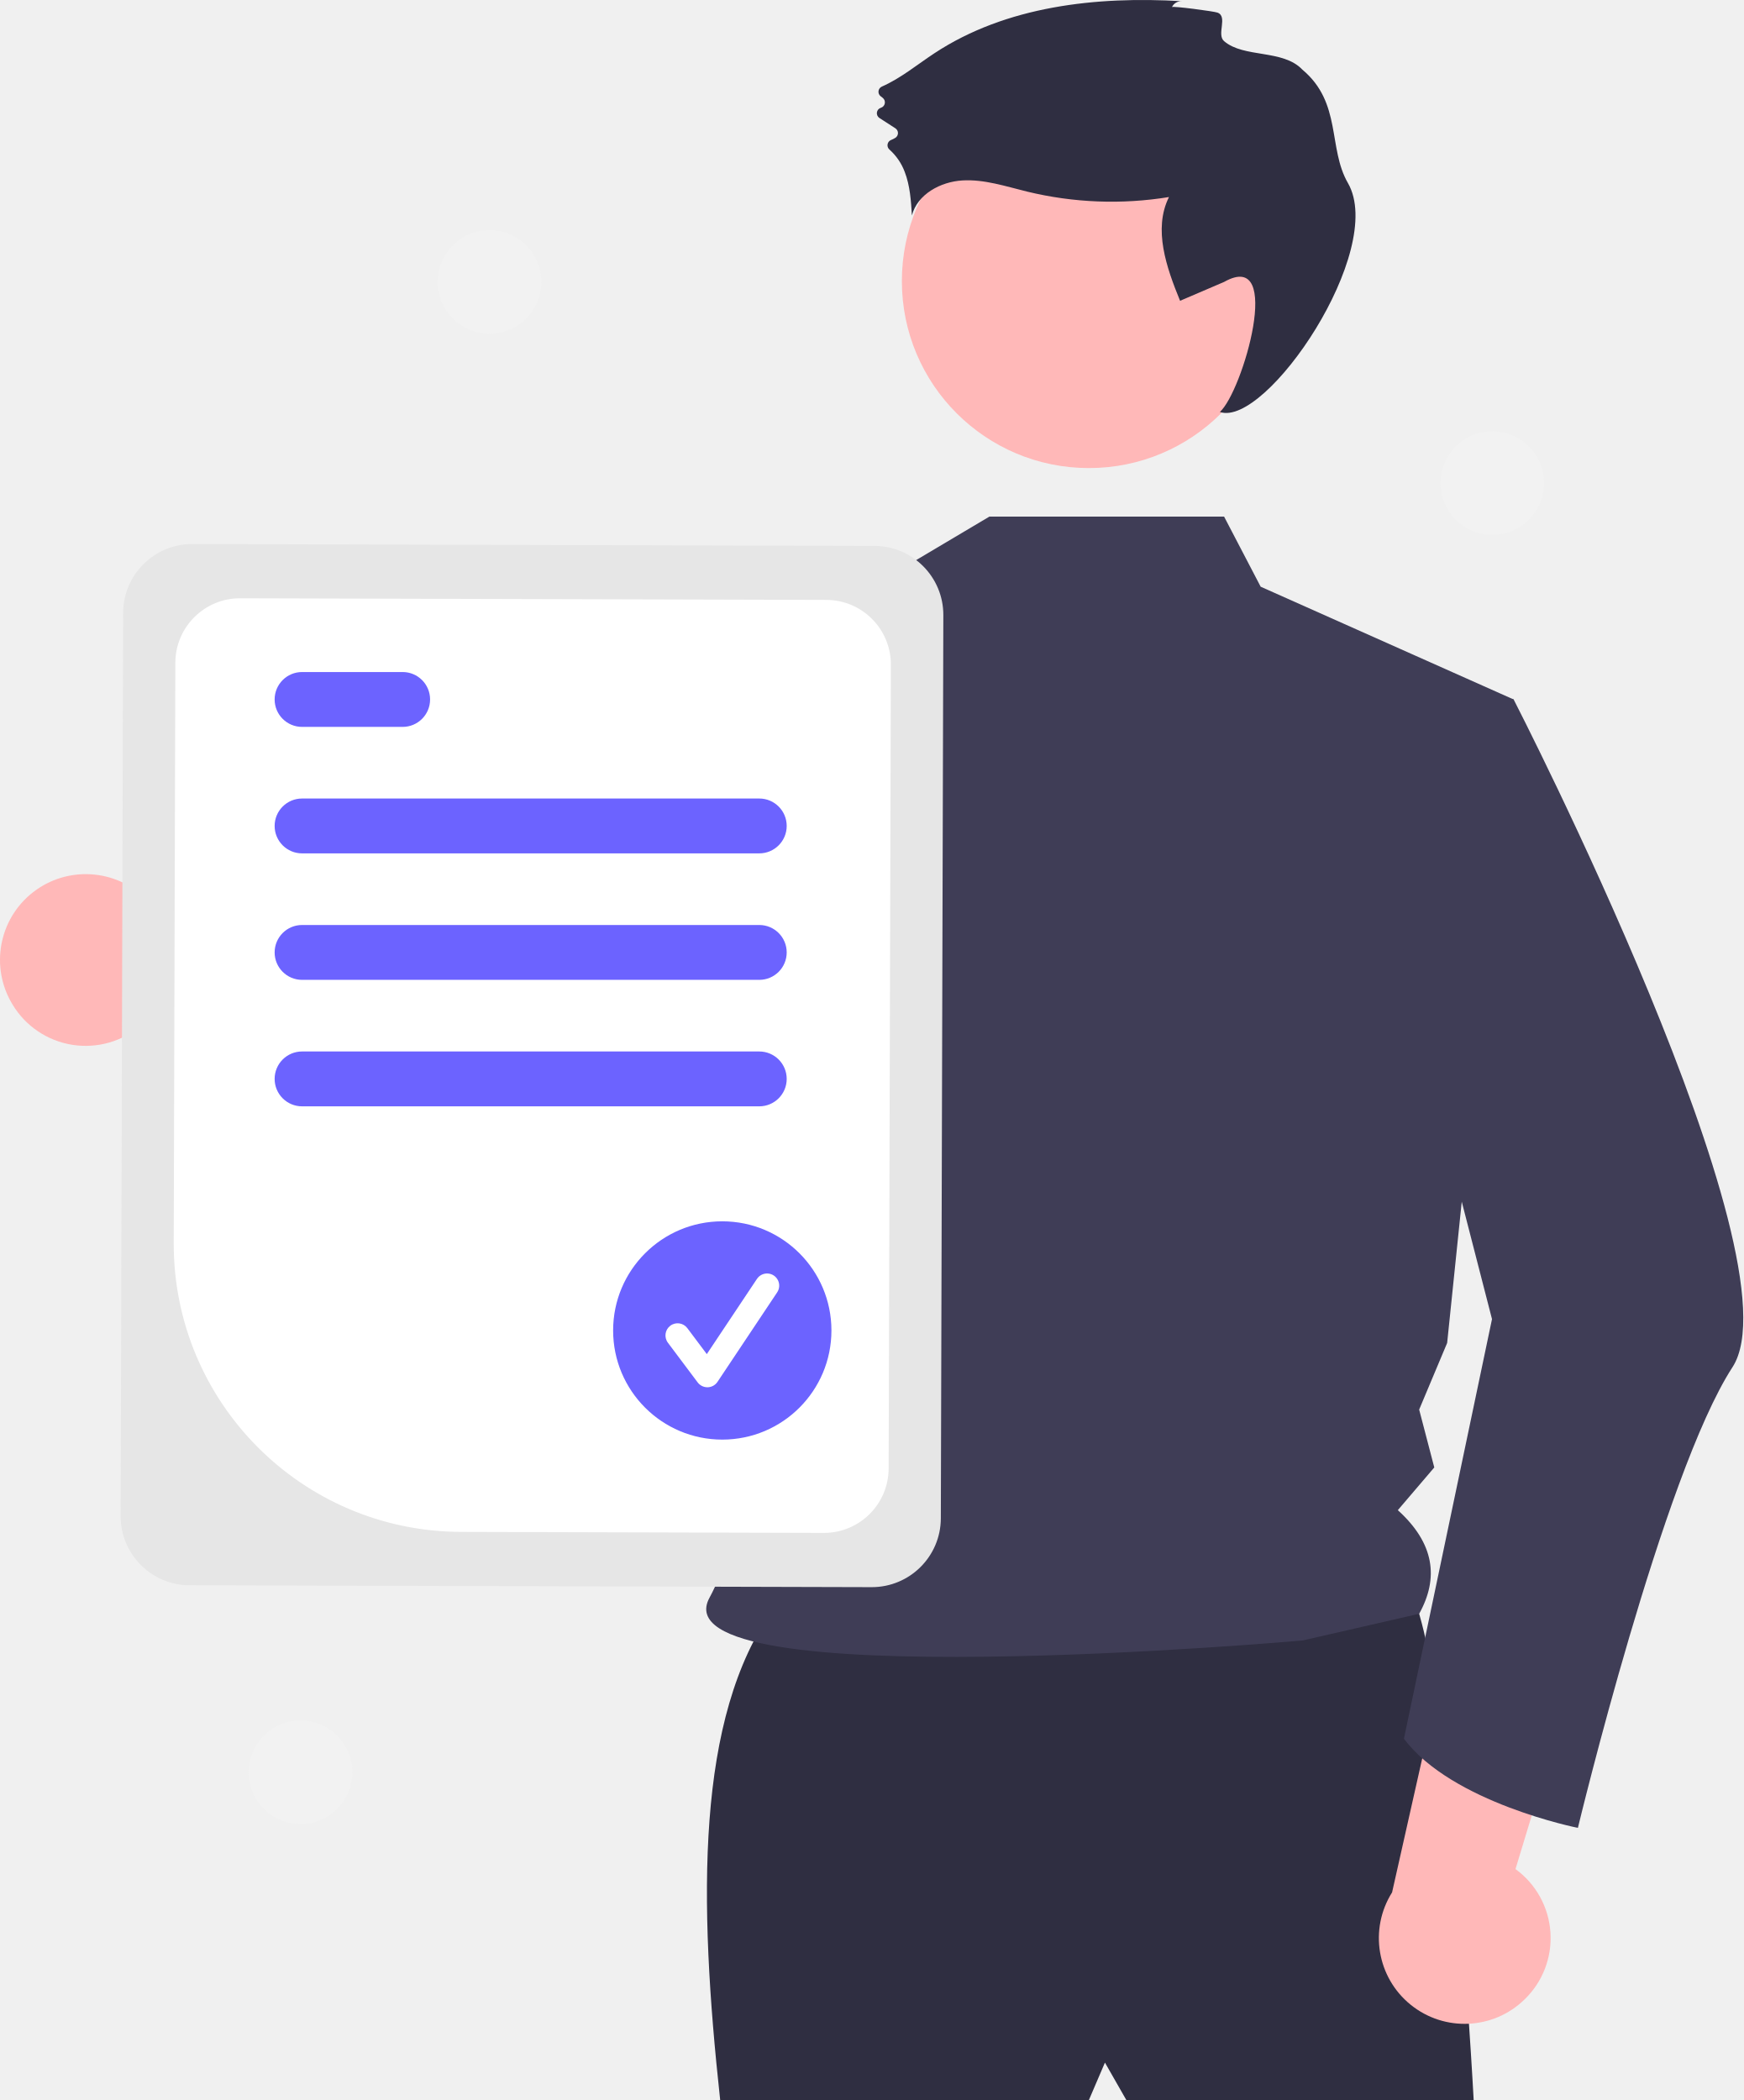
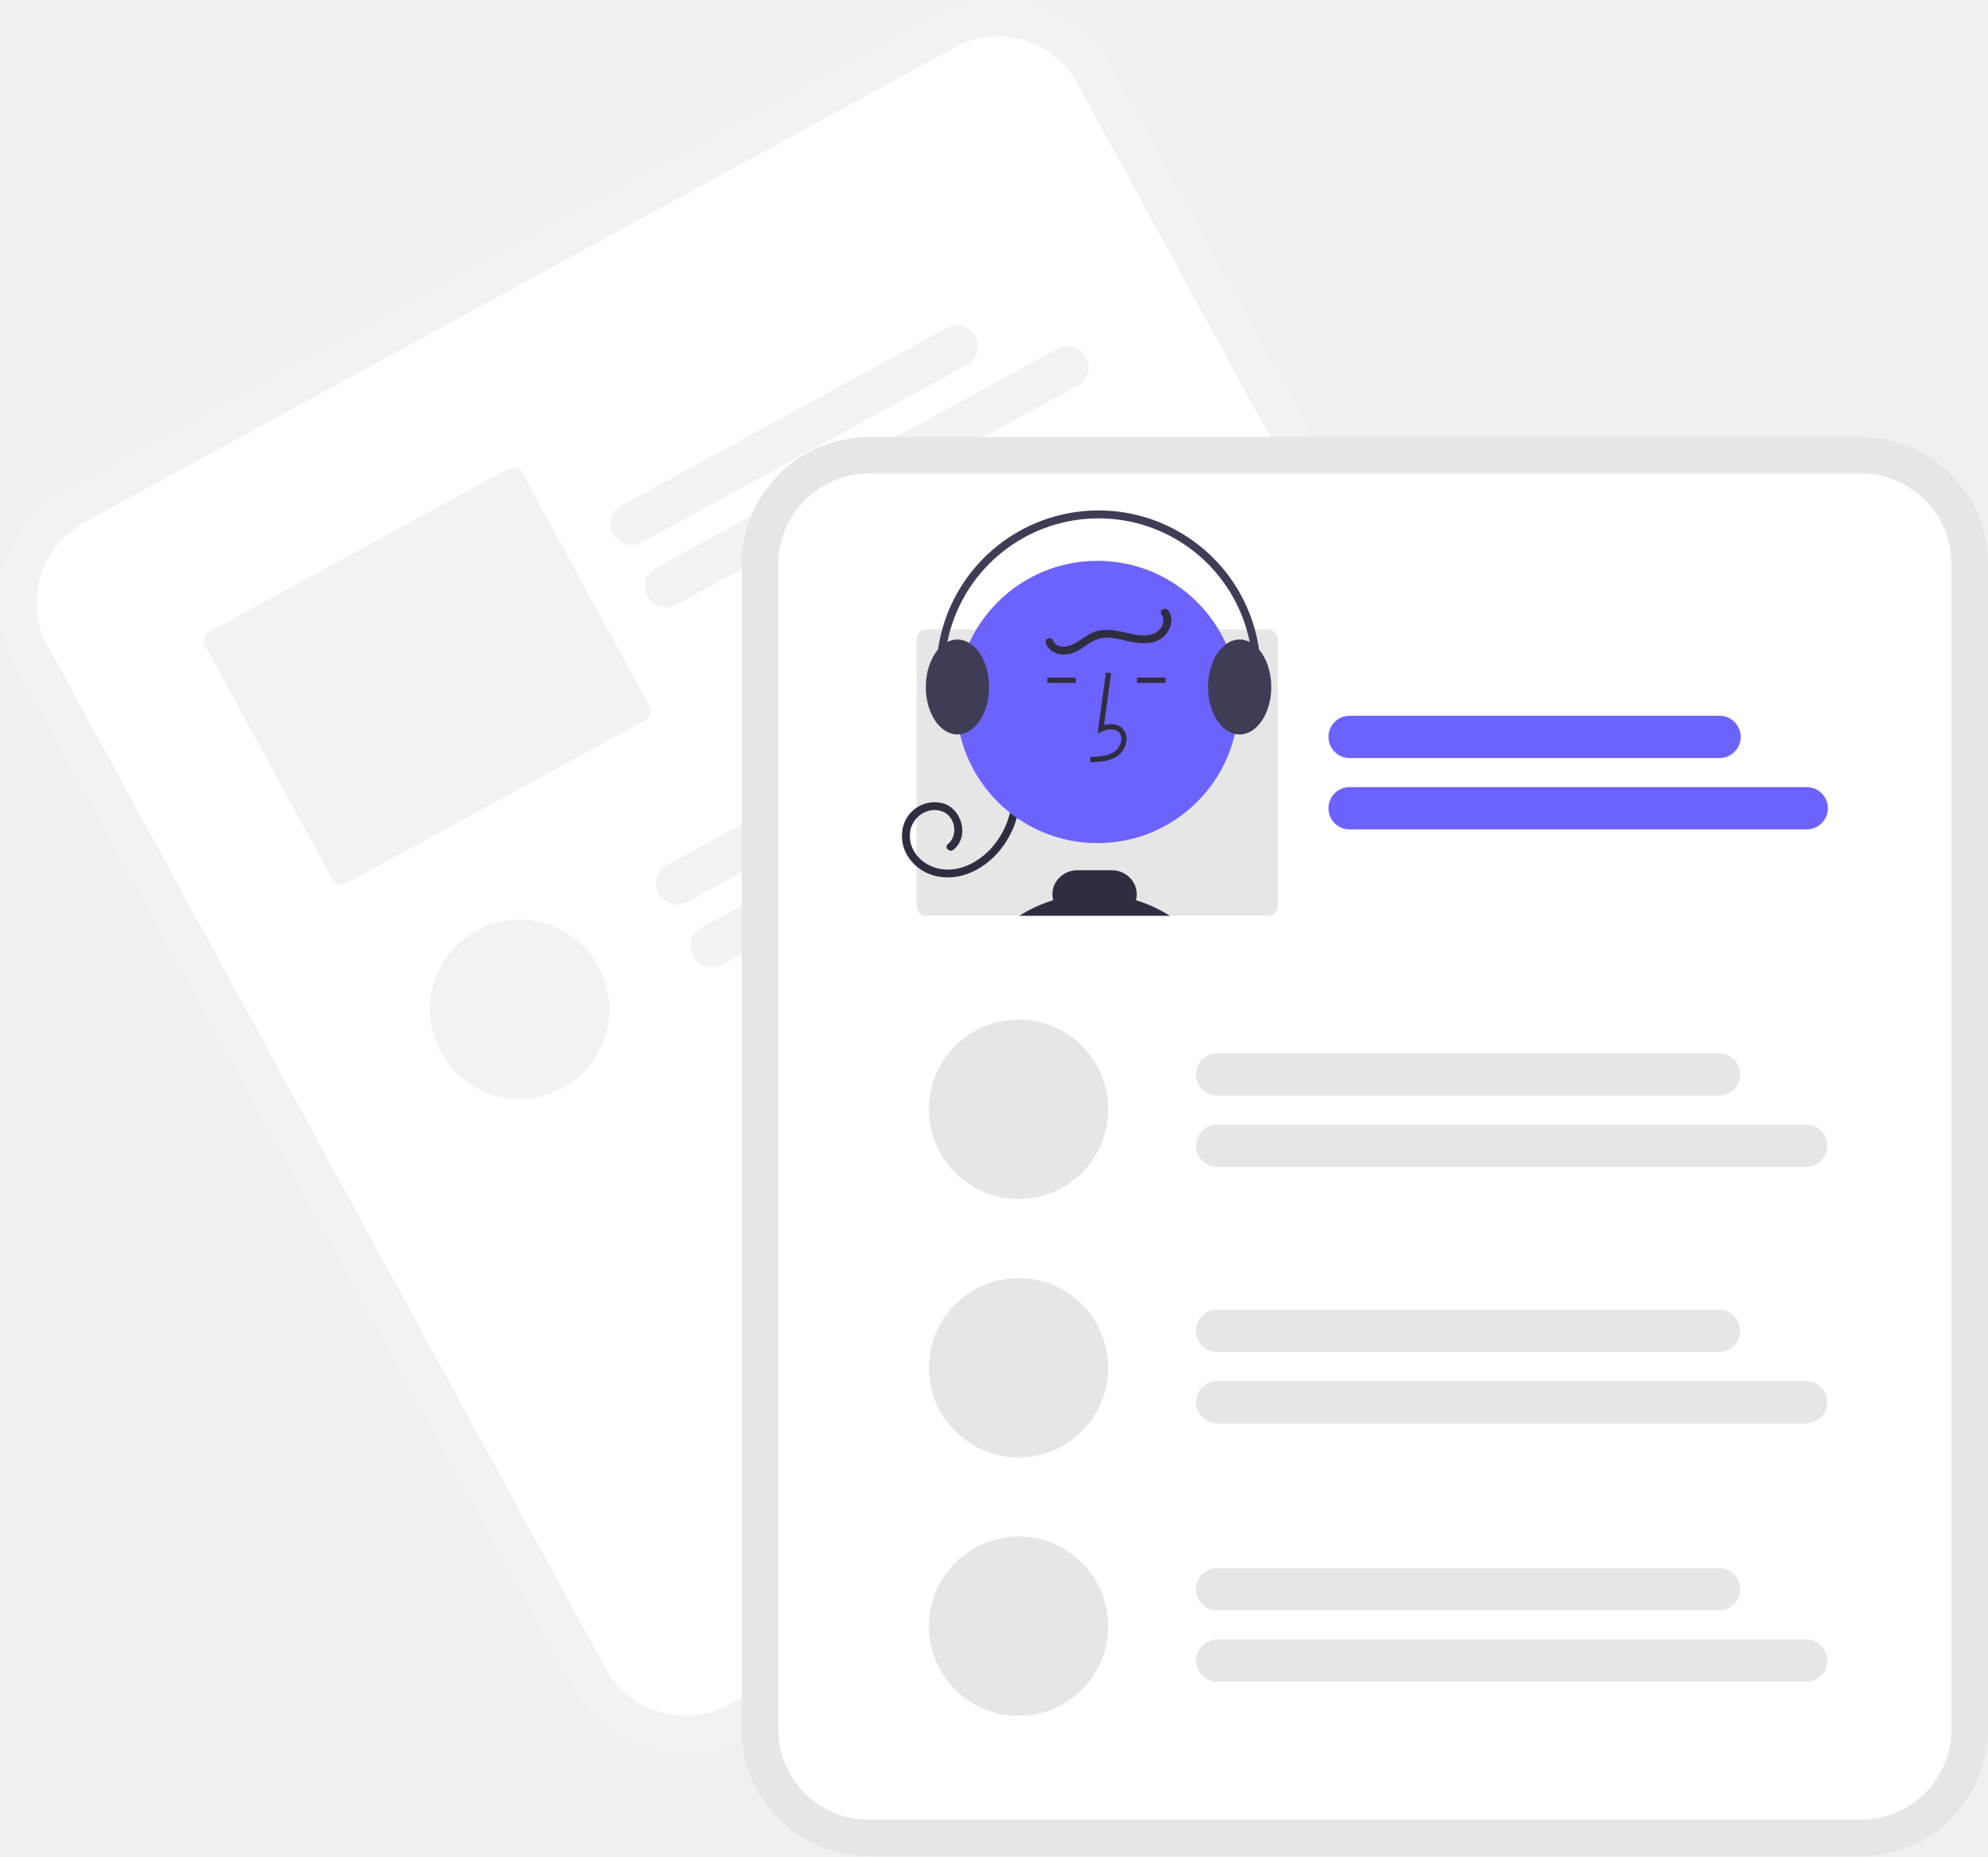
- <svg xmlns="http://www.w3.org/2000/svg" data-name="Layer 1" width="571.94" height="689.038" viewBox="0 0 571.94 689.038">
-   <path d="M310.019,435.422a27.981,27.981,0,0,0,42.374,6.734L438.65,491.628,435.436,440.056l-81.418-39.072a28.133,28.133,0,0,0-43.998,34.439Z" transform="translate(-305.9303 -105.8648)" fill="#ffb8b8" />
-   <path d="M559.741,633.604c-25.586,35.812-24.671,95.726-17.533,161.299l120.974,0,5.26-12.273,7.013,12.273H789.417s-8.766-166.559-24.546-171.819S559.741,633.604,559.741,633.604Z" transform="translate(-305.9303 -105.8648)" fill="#2f2e41" />
-   <circle cx="357.252" cy="92.218" r="61.364" fill="#ffb8b8" />
-   <path d="M707.534,275.368l12,23,83,37L780.717,546.504,771.534,568.368l4.961,18.987L764.534,601.368c12.007,10.864,13.532,22.236,7,34l-38.221,8.756s-212.521,18.898-194.611-14.026c19.57-35.974,24.553-142.215-18.649-198.988-36.677-48.199-8.519-110.742-8.519-110.742l87-26,32-19Z" transform="translate(-305.9303 -105.8648)" fill="#3f3d56" />
-   <path d="M690.426,108.195a3.385,3.385,0,0,1,3.257-1.933c-28.093-1.68-57.685,1.594-81.188,17.075-5.694,3.751-11.062,8.224-17.258,10.945a1.859,1.859,0,0,0-.38,3.163l.681.534a1.866,1.866,0,0,1-.607,3.253l0,0a1.866,1.866,0,0,0-.469,3.352l5.215,3.371a1.858,1.858,0,0,1,.017,3.126,9.271,9.271,0,0,1-1.387.703,1.862,1.862,0,0,0-.59,3.128,18.537,18.537,0,0,1,5.046,7.377c1.738,4.52,2.051,9.442,2.344,14.276,1.797-6.974,9.408-11.08,16.598-11.497s14.202,1.955,21.199,3.66a117.272,117.272,0,0,0,46.548,1.791c-5.256,10.549-.822,23.131,3.64,34.04l14.443-6.191c19.836-11.197,6.019,36.168-1.397,42.67,15.141,5.249,54.772-53.014,42.023-75.114-6.632-11.496-1.924-26.324-14.963-37.227-6.39-6.727-19.149-3.737-25.664-9.328-2.564-2.201,1.344-8.088-2.18-9.371C704.184,109.571,690.619,107.765,690.426,108.195Z" transform="translate(-305.9303 -105.8648)" fill="#2f2e41" />
-   <path d="M586.484,300.308c-11.26,49.99-40.14,166.71-69.44,191.12a17.092,17.092,0,0,1-6.52,3.85c-102.99,25.09-135.99-38.91-135.99-38.91s27.6-13.45,28.3-39.74l55.66,17.27,48.52-109.19,7.14-6.66.04-.04Z" transform="translate(-305.9303 -105.8648)" fill="#3f3d56" />
-   <path d="M806.075,761.941a27.982,27.982,0,0,0-2.938-42.806L832.009,623.982l-49.539,14.696L762.648,726.784a28.133,28.133,0,0,0,43.427,35.156Z" transform="translate(-305.9303 -105.8648)" fill="#ffb8b8" />
-   <path d="M779.65,330.045l22.884,5.323s94.584,184.028,71.792,219.093-50.715,151.156-50.715,151.156-41.298-8.21-57.077-29.249l28.896-137.686-29.805-115.715Z" transform="translate(-305.9303 -105.8648)" fill="#3f3d56" />
-   <path d="M345.51,603.32l.822-296.389a22.652,22.652,0,0,1,22.689-22.564l223.839.621a22.652,22.652,0,0,1,22.564,22.689l-.822,296.389a22.652,22.652,0,0,1-22.689,22.564l-223.839-.621A22.652,22.652,0,0,1,345.51,603.32Z" transform="translate(-305.9303 -105.8648)" fill="#e6e6e6" />
-   <path d="M362.928,513.846l.528-190.546a21.214,21.214,0,0,1,21.249-21.132l192.371.533a21.215,21.215,0,0,1,21.133,21.249l-.731,263.746A21.215,21.215,0,0,1,576.228,608.829L457.058,608.499A94.498,94.498,0,0,1,362.928,513.846Z" transform="translate(-305.9303 -105.8648)" fill="#fff" />
-   <path d="M555.034,385.868h-150a9,9,0,0,1,0-18h150a9,9,0,0,1,0,18Z" transform="translate(-305.9303 -105.8648)" fill="#6c63ff" />
-   <path d="M438.034,344.368h-33a9,9,0,0,1,0-18h33a9,9,0,0,1,0,18Z" transform="translate(-305.9303 -105.8648)" fill="#6c63ff" />
-   <path d="M555.034,427.368h-150a9,9,0,0,1,0-18h150a9,9,0,0,1,0,18Z" transform="translate(-305.9303 -105.8648)" fill="#6c63ff" />
-   <path d="M555.034,468.868h-150a9,9,0,0,1,0-18h150a9,9,0,0,1,0,18Z" transform="translate(-305.9303 -105.8648)" fill="#6c63ff" />
-   <circle cx="236.967" cy="436.543" r="35.811" fill="#6c63ff" />
-   <path d="M538.012,561.045a3.982,3.982,0,0,1-3.186-1.594l-9.77-13.027a3.983,3.983,0,1,1,6.374-4.78l6.392,8.522,16.416-24.624a3.984,3.984,0,1,1,6.629,4.419L541.326,559.271a3.985,3.985,0,0,1-3.204,1.773C538.085,561.045,538.048,561.045,538.012,561.045Z" transform="translate(-305.9303 -105.8648)" fill="#fff" />
-   <circle cx="160.604" cy="92.503" r="17" fill="#f2f2f2" />
-   <circle cx="98.604" cy="581.503" r="17" fill="#f2f2f2" />
-   <circle cx="489.604" cy="158.503" r="17" fill="#f2f2f2" />
+ <svg xmlns="http://www.w3.org/2000/svg" data-name="Layer 1" width="753.875" height="703.828" viewBox="0 0 753.875 703.828">
+   <path d="M578.475,103.958l-23.068,12.587L271.198,271.614,248.13,284.201a48.179,48.179,0,0,0-19.195,65.296L440.578,737.391a48.179,48.179,0,0,0,65.296,19.196l.06-.033L836.159,576.375l.06-.033a48.179,48.179,0,0,0,19.196-65.296L643.771,123.153A48.179,48.179,0,0,0,578.475,103.958Z" transform="translate(-223.0627 -98.08587)" fill="#f2f2f2" />
+   <path d="M585.111,116.119l-27.323,14.908L282.088,281.455,254.766,296.363a34.309,34.309,0,0,0-13.67,46.499L452.739,730.755a34.309,34.309,0,0,0,46.499,13.67l.06-.033L829.523,564.214l.06-.033a34.309,34.309,0,0,0,13.669-46.499L631.61,129.789A34.309,34.309,0,0,0,585.111,116.119Z" transform="translate(-223.0627 -98.08587)" fill="#fff" />
+   <path d="M589.667,236.521,466.505,303.721a8.014,8.014,0,1,1-7.677-14.07l123.162-67.2a8.014,8.014,0,1,1,7.677,14.07Z" transform="translate(-223.0627 -98.08587)" fill="#f2f2f2" />
+   <path d="M631.641,244.431,479.46,327.464a8.014,8.014,0,0,1-7.677-14.07l152.181-83.033a8.014,8.014,0,1,1,7.677,14.07Z" transform="translate(-223.0627 -98.08587)" fill="#f2f2f2" />
+   <path d="M415.872,275.748l-113.548,61.954a3.841,3.841,0,0,0-1.532,5.21L349.144,431.53a3.841,3.841,0,0,0,5.21,1.532l113.548-61.954a3.841,3.841,0,0,0,1.532-5.21l-48.352-88.617A3.841,3.841,0,0,0,415.872,275.748Z" transform="translate(-223.0627 -98.08587)" fill="#f2f2f2" />
+   <path d="M650.776,348.963,483.723,440.111a8.014,8.014,0,1,1-7.677-14.07l167.053-91.148a8.014,8.014,0,1,1,7.677,14.07Z" transform="translate(-223.0627 -98.08587)" fill="#f2f2f2" />
+   <path d="M692.751,356.872,496.678,463.854a8.014,8.014,0,0,1-7.677-14.07L685.074,342.802a8.014,8.014,0,1,1,7.677,14.07Z" transform="translate(-223.0627 -98.08587)" fill="#f2f2f2" />
+   <circle cx="197.039" cy="382.672" r="34" fill="#f2f2f2" />
+   <path d="M928.812,263.788H552.494a48.179,48.179,0,0,0-48.125,48.125V753.789a48.179,48.179,0,0,0,48.125,48.125H928.812a48.179,48.179,0,0,0,48.125-48.125V311.913A48.179,48.179,0,0,0,928.812,263.788Z" transform="translate(-223.0627 -98.08587)" fill="#e6e6e6" />
+   <path d="M928.813,277.642H552.494a34.309,34.309,0,0,0-34.271,34.271V753.789A34.309,34.309,0,0,0,552.494,788.06H928.813a34.309,34.309,0,0,0,34.271-34.271V311.913A34.309,34.309,0,0,0,928.813,277.642Z" transform="translate(-223.0627 -98.08587)" fill="#fff" />
+   <path d="M875.143,385.517H734.842a8.014,8.014,0,0,1,0-16.028H875.143a8.014,8.014,0,1,1,0,16.028Z" transform="translate(-223.0627 -98.08587)" fill="#6c63ff" />
+   <path d="M908.201,412.565H734.842a8.014,8.014,0,1,1,0-16.028h173.36a8.014,8.014,0,0,1,0,16.028Z" transform="translate(-223.0627 -98.08587)" fill="#6c63ff" />
+   <path d="M703.792,336.711H574.442a3.841,3.841,0,0,0-3.84,3.84v100.95a3.841,3.841,0,0,0,3.84,3.84h129.35a3.841,3.841,0,0,0,3.84-3.84v-100.95A3.841,3.841,0,0,0,703.792,336.711Z" transform="translate(-223.0627 -98.08587)" fill="#e6e6e6" />
+   <path d="M609.924,398.701a34.087,34.087,0,0,1-8.804,23.076c-5.656,6.207-14.076,10.324-22.573,8.62-7.824-1.568-14.182-8.407-13.389-16.68a12.356,12.356,0,0,1,15.267-11.095c7.433,1.929,10.394,12.641,4.201,17.669-1.486,1.206-3.621-.904-2.121-2.121,4.094-3.324,2.829-10.595-2.112-12.419-5.754-2.123-11.85,2.443-12.264,8.326-.491,6.974,4.852,12.226,11.404,13.463,7.088,1.338,14.115-2.29,18.918-7.297a30.955,30.955,0,0,0,8.474-21.542,1.501,1.501,0,0,1,3,0Z" transform="translate(-223.0627 -98.08587)" fill="#2f2e41" />
+   <circle cx="416.155" cy="266.167" r="53.519" fill="#6c63ff" />
+   <path d="M636.48,387.089l-.056-2c3.721-.104,7.001-.337,9.466-2.138a6.148,6.148,0,0,0,2.381-4.528,3.514,3.514,0,0,0-1.153-2.895c-1.636-1.382-4.269-.935-6.188-.055l-1.655.759,3.173-23.19,1.981.271-2.699,19.727c2.607-.767,5.023-.437,6.678.961a5.471,5.471,0,0,1,1.86,4.492,8.133,8.133,0,0,1-3.2,6.073C643.903,386.881,639.787,386.996,636.48,387.089Z" transform="translate(-223.0627 -98.08587)" fill="#2f2e41" />
+   <rect x="431.167" y="256.929" width="10.771" height="2" fill="#2f2e41" />
+   <rect x="397.167" y="256.929" width="10.771" height="2" fill="#2f2e41" />
+   <path d="M609.572,445.341a53.006,53.006,0,0,1,12.89-5.93,8.568,8.568,0,0,1,.02-4.71,9.426,9.426,0,0,1,9.13-6.63h13.04a9.46,9.46,0,0,1,9.15,6.64,8.532,8.532,0,0,1,.02,4.7,53.167,53.167,0,0,1,12.89,5.93Z" transform="translate(-223.0627 -98.08587)" fill="#2f2e41" />
+   <path d="M700.522,344.391a11.571,11.571,0,0,0-3.53-2.87,8.367,8.367,0,0,0-3.85-.95,8.772,8.772,0,0,0-5.11,1.72c-4.07,2.88-6.89,9.09-6.89,16.28,0,9.02,4.44,16.5,10.21,17.8a8.253,8.253,0,0,0,1.79.2c6.61,0,12-8.07,12-18C705.142,352.811,703.332,347.681,700.522,344.391Z" transform="translate(-223.0627 -98.08587)" fill="#3f3d56" />
+   <path d="M590.602,341.861h-.01a8.578,8.578,0,0,0-4.45-1.29,8.367,8.367,0,0,0-3.85.95,11.571,11.571,0,0,0-3.53,2.87l-.01.01c-2.8,3.29-4.61,8.42-4.61,14.17,0,7.76,3.28,14.38,7.88,16.91a8.542,8.542,0,0,0,4.12,1.09,7.724,7.724,0,0,0,.96-.06h.01c6.16-.74,11.03-8.5,11.03-17.94C598.142,351.011,595.013,344.521,590.602,341.861Z" transform="translate(-223.0627 -98.08587)" fill="#3f3d56" />
+   <path d="M582.772,373.76a1.501,1.501,0,0,0,1.422-1.98,58.499,58.499,0,1,1,112.687-6.575,1.5,1.5,0,0,0,2.936.619A61.501,61.501,0,1,0,581.351,372.739,1.501,1.501,0,0,0,582.772,373.76Z" transform="translate(-223.0627 -98.08587)" fill="#3f3d56" />
+   <path d="M666.103,329.577c2.119,2.893,1.074,6.791-1.158,9.285-2.905,3.245-7.539,3.45-11.562,2.848-4.514-.676-9.303-2.791-13.873-1.366-3.895,1.215-6.674,4.748-10.721,5.635-3.589.787-7.881-.255-9.139-4.08-.605-1.838,2.291-2.626,2.893-.798.814,2.475,4.329,2.425,6.341,1.74,3.227-1.099,5.714-3.771,8.885-5.047,3.739-1.505,7.796-.825,11.603.032,3.588.808,7.718,2.006,11.293.497,2.645-1.117,4.75-4.635,2.847-7.232-1.142-1.559,1.46-3.057,2.59-1.514Z" transform="translate(-223.0627 -98.08587)" fill="#2f2e41" />
+   <path d="M874.932,513.492H684.63a8.014,8.014,0,1,1,0-16.028H874.932a8.014,8.014,0,0,1,0,16.028Z" transform="translate(-223.0627 -98.08587)" fill="#e6e6e6" />
+   <path d="M907.99,540.539H684.63a8.014,8.014,0,1,1,0-16.028H907.99a8.014,8.014,0,1,1,0,16.028Z" transform="translate(-223.0627 -98.08587)" fill="#e6e6e6" />
+   <path d="M874.932,610.705H684.63a8.014,8.014,0,1,1,0-16.028H874.932a8.014,8.014,0,1,1,0,16.028Z" transform="translate(-223.0627 -98.08587)" fill="#e6e6e6" />
+   <path d="M907.99,637.753H684.63a8.014,8.014,0,1,1,0-16.028H907.99a8.014,8.014,0,1,1,0,16.028Z" transform="translate(-223.0627 -98.08587)" fill="#e6e6e6" />
+   <circle cx="386.25" cy="420.614" r="34" fill="#e6e6e6" />
+   <circle cx="386.25" cy="518.614" r="34" fill="#e6e6e6" />
+   <path d="M874.932,708.705H684.63a8.014,8.014,0,1,1,0-16.028H874.932a8.014,8.014,0,1,1,0,16.028Z" transform="translate(-223.0627 -98.08587)" fill="#e6e6e6" />
+   <path d="M907.99,735.753H684.63a8.014,8.014,0,1,1,0-16.028H907.99a8.014,8.014,0,1,1,0,16.028Z" transform="translate(-223.0627 -98.08587)" fill="#e6e6e6" />
+   <circle cx="386.25" cy="616.614" r="34" fill="#e6e6e6" />
</svg>
